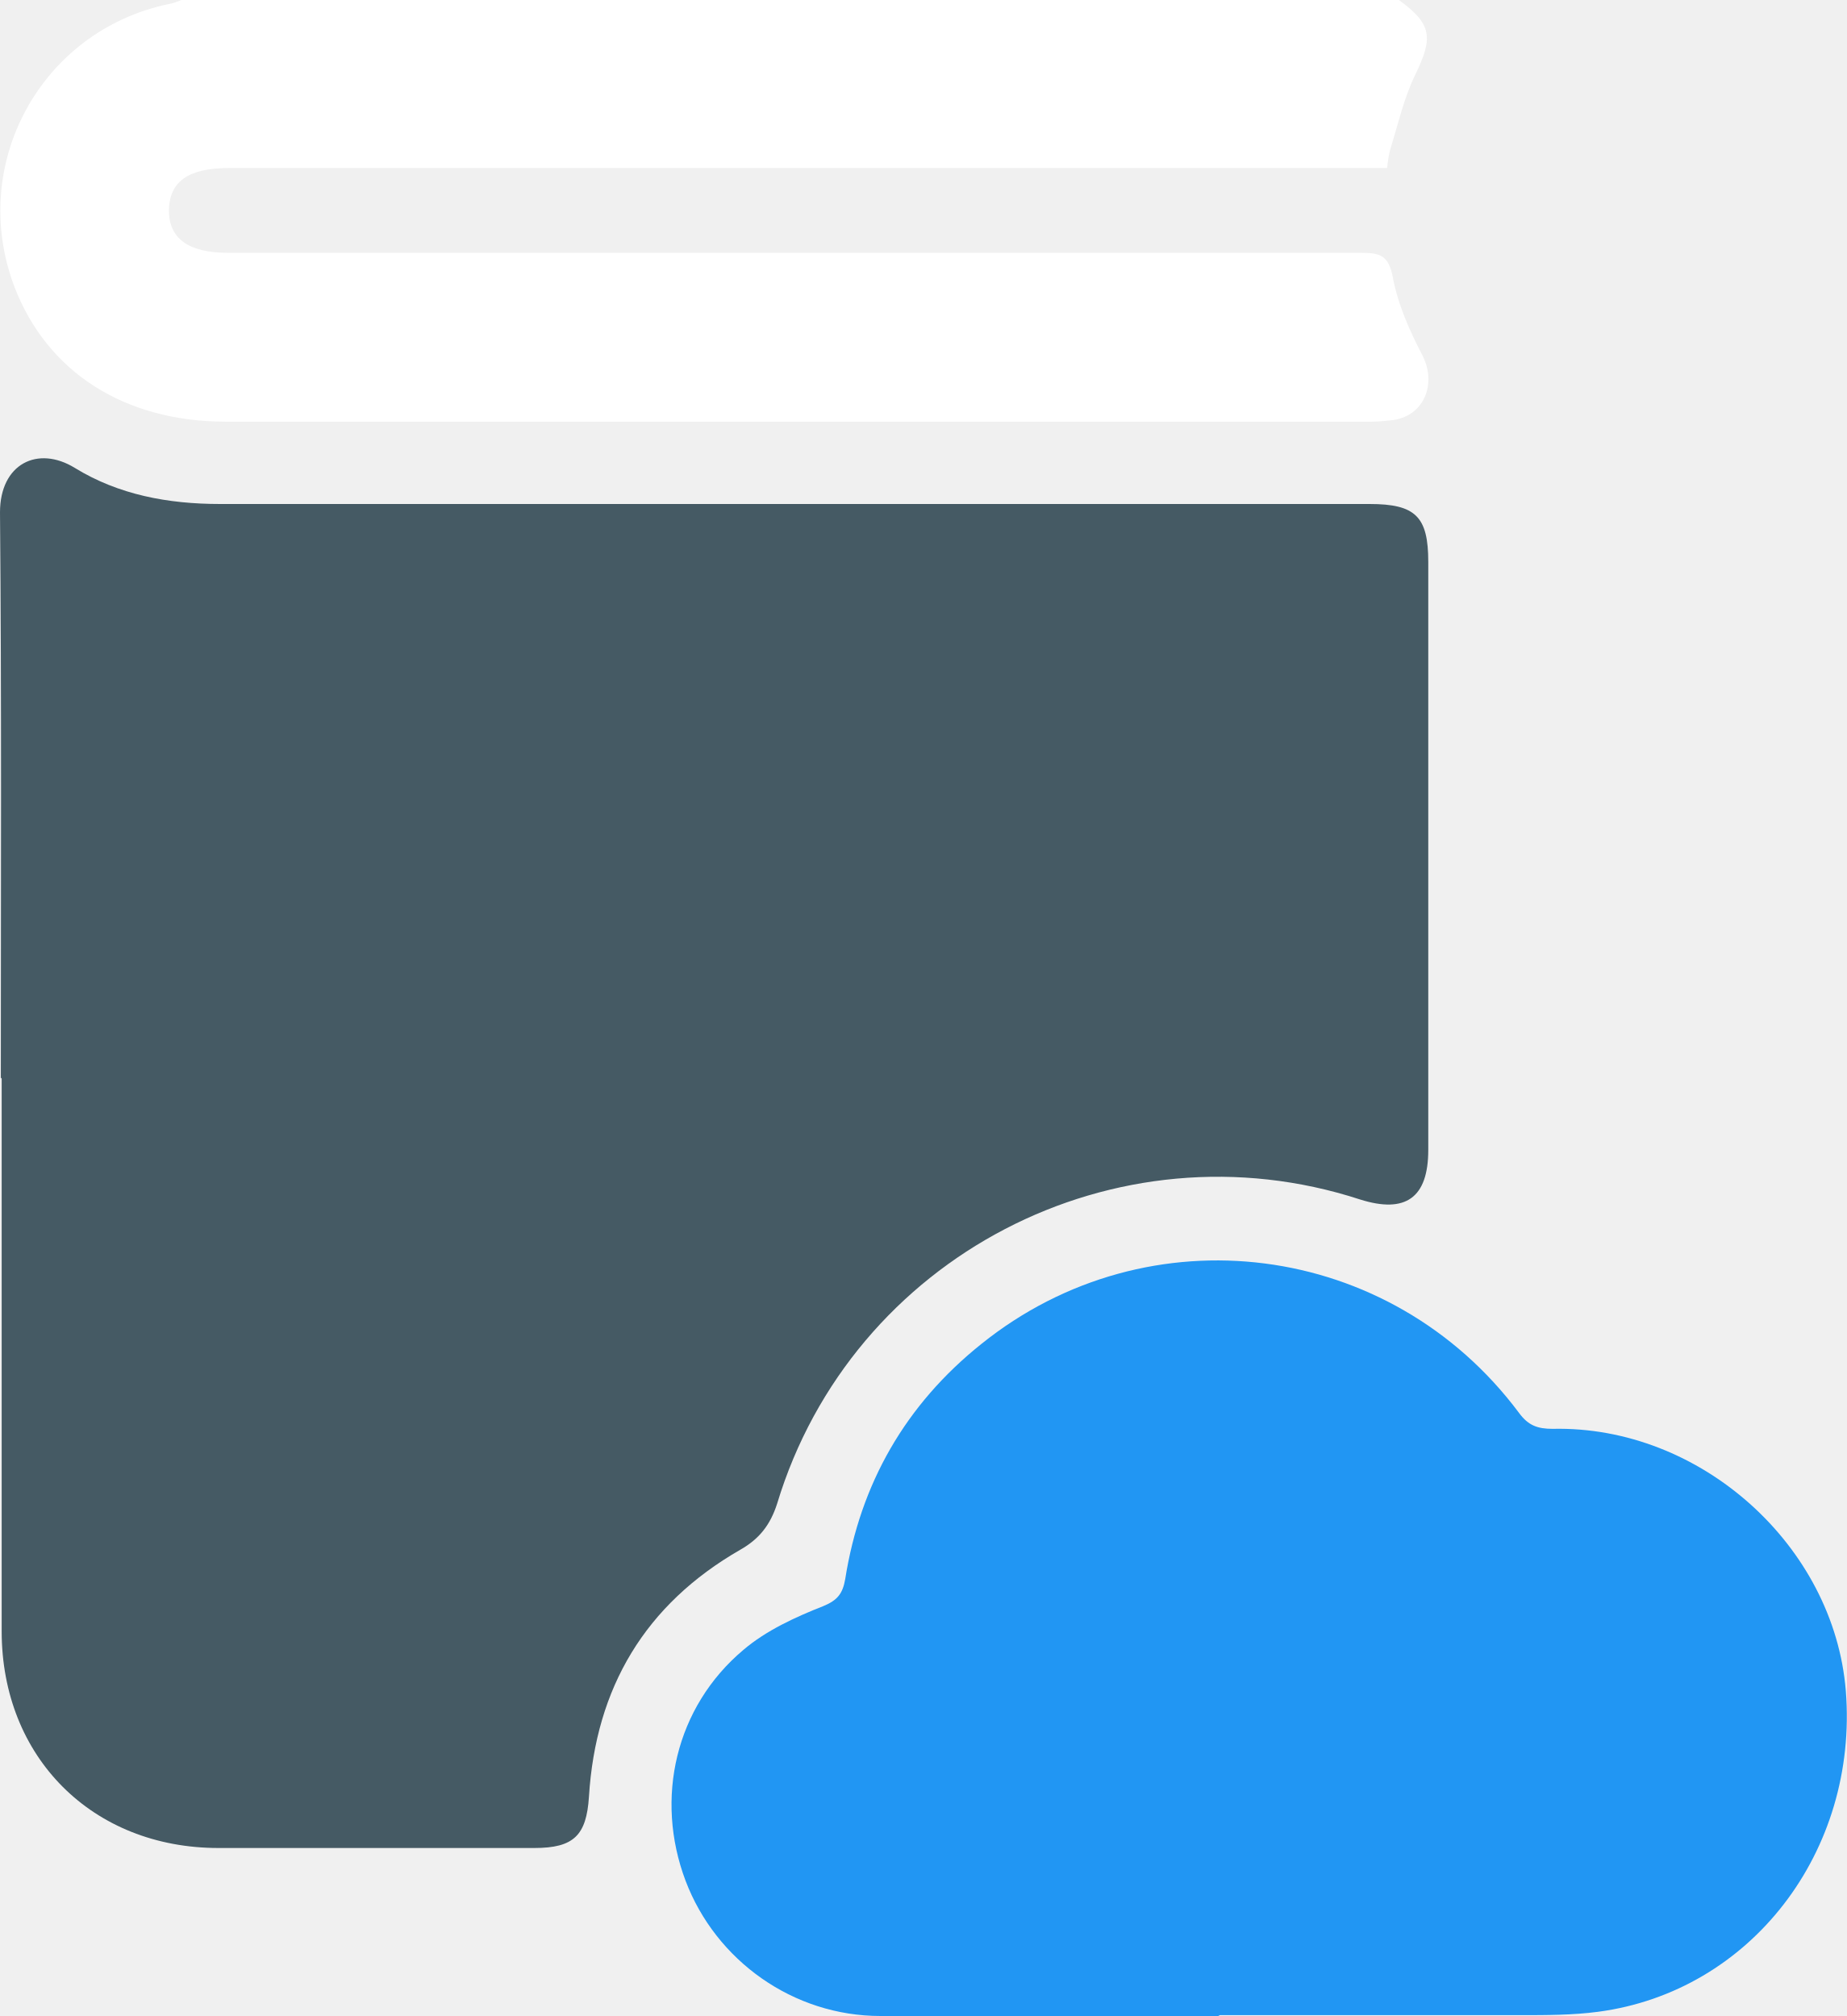
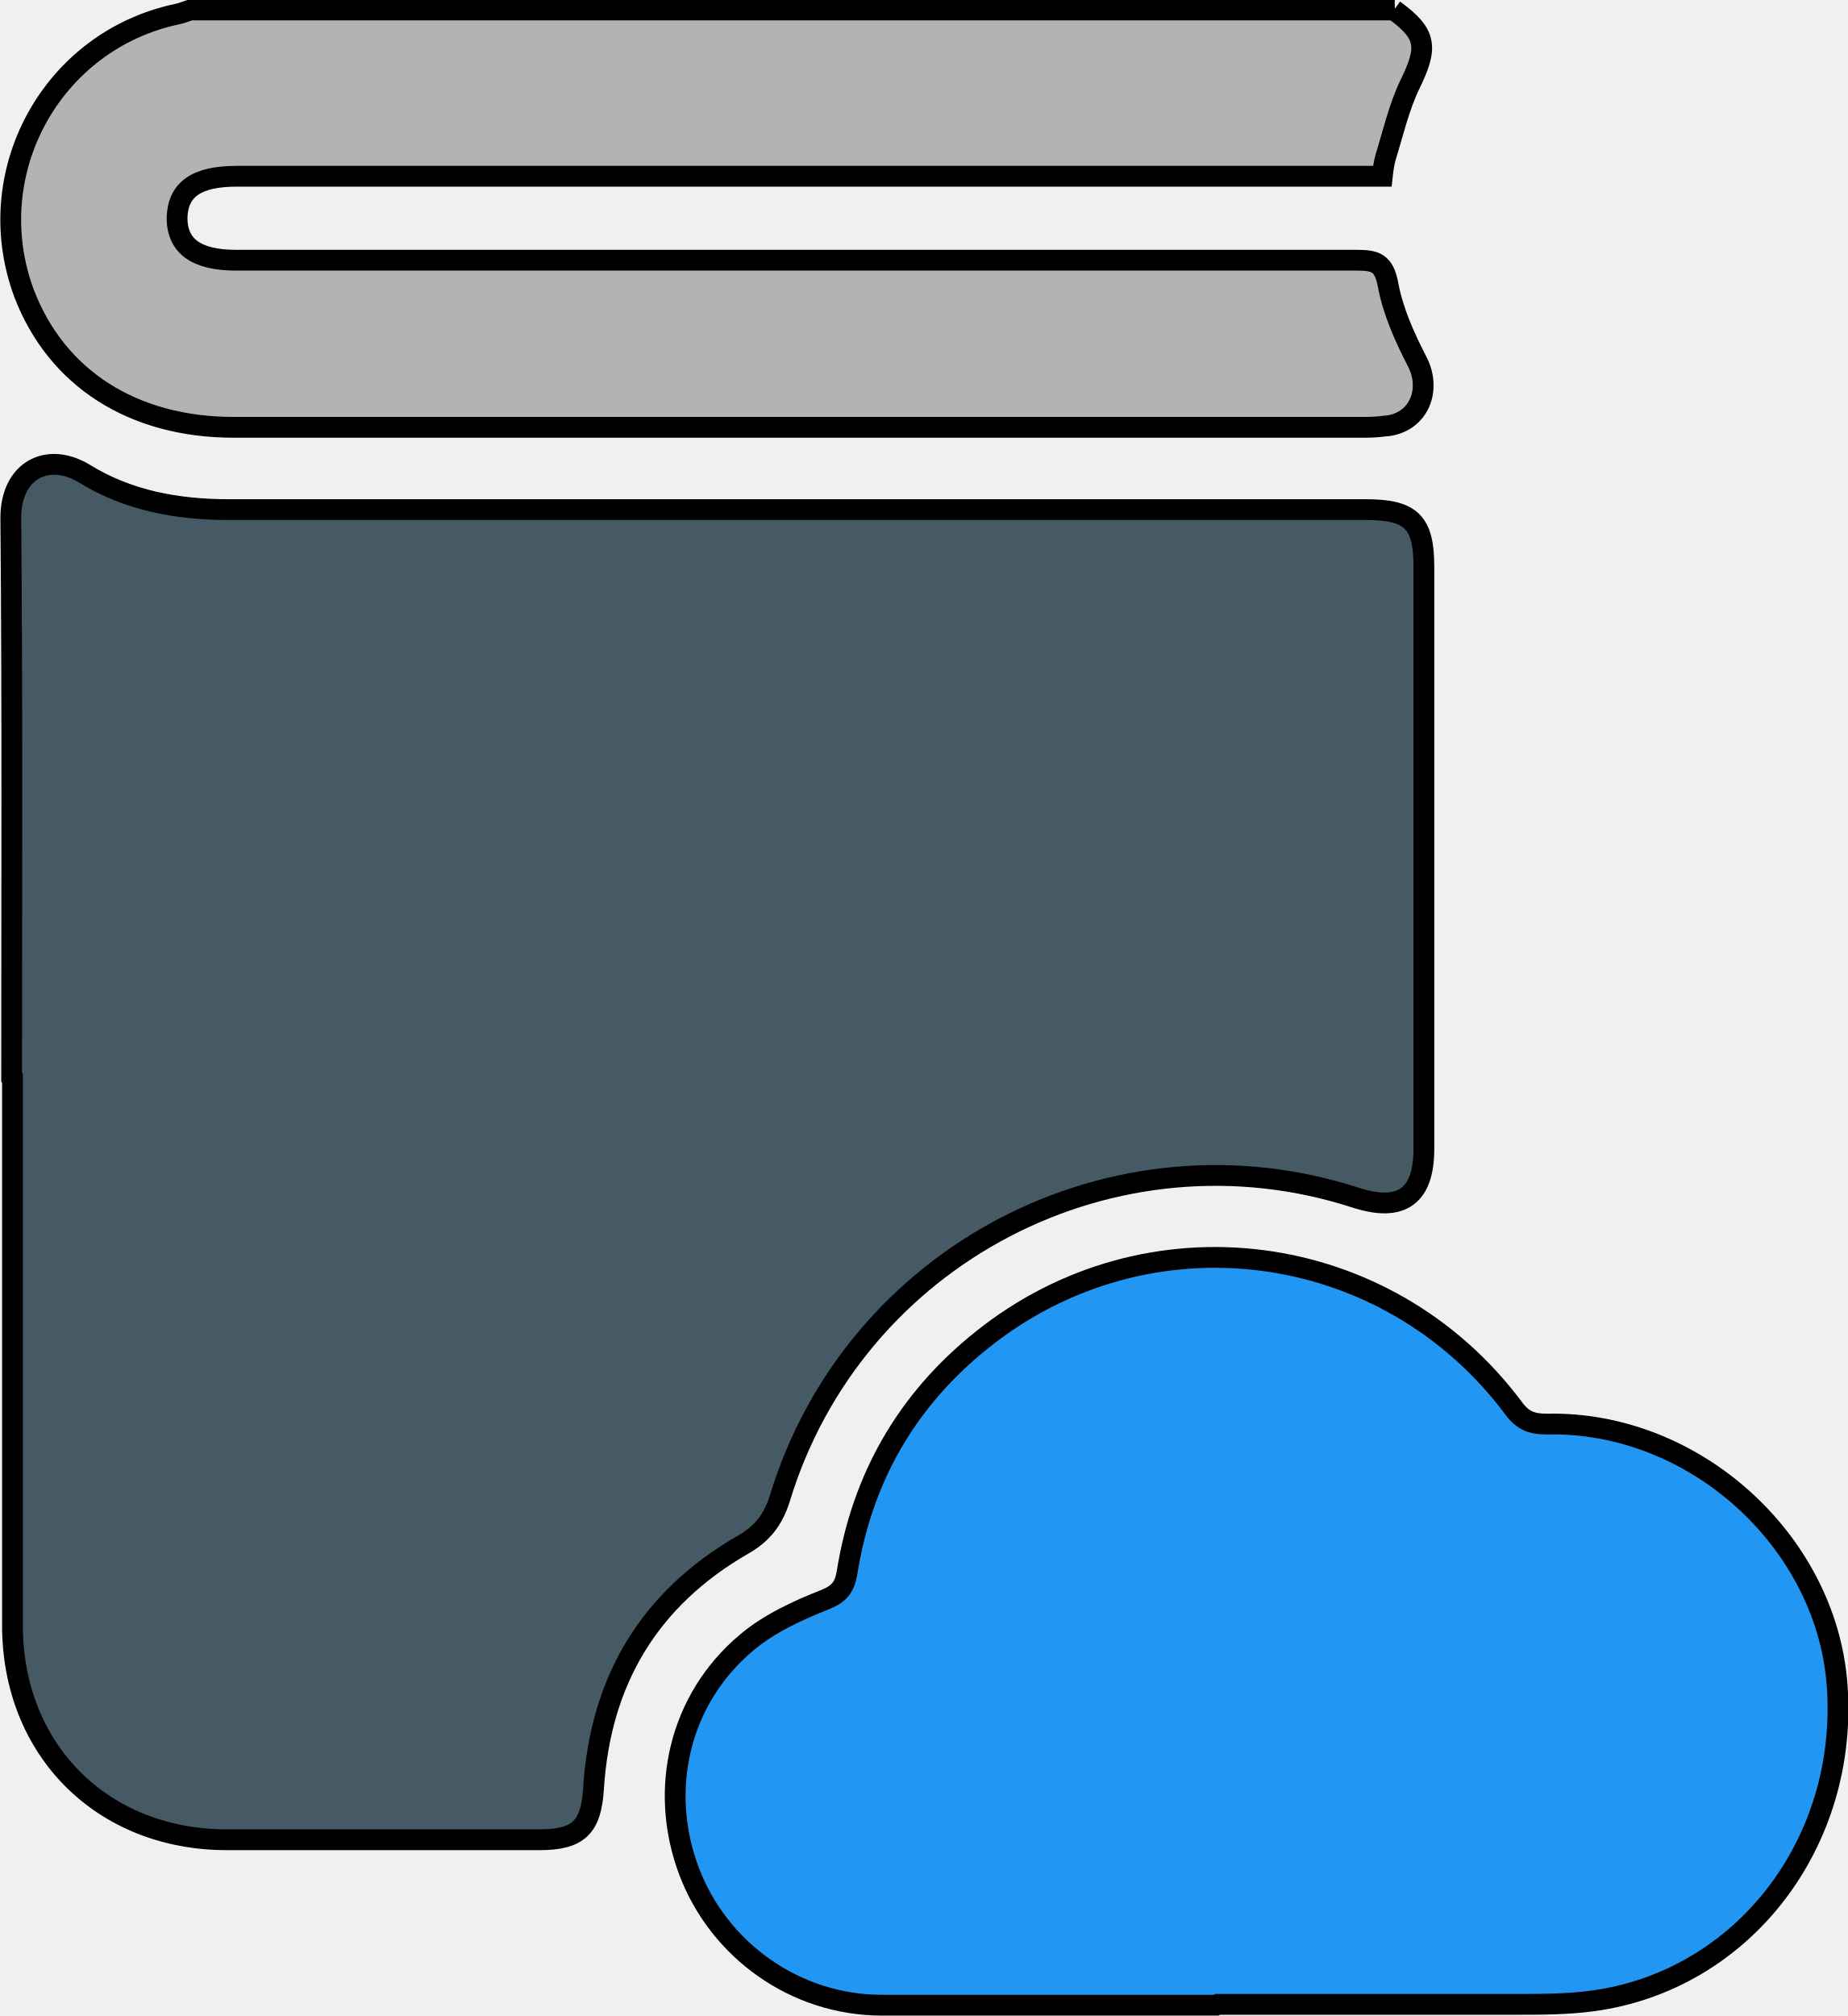
- <svg xmlns="http://www.w3.org/2000/svg" id="Layer_1" data-name="Layer 1" viewBox="0 0 21.98 24">
+ <svg xmlns="http://www.w3.org/2000/svg" id="Layer_1" data-name="Layer 1" viewBox="0 0 22.23 24.25">
  <defs>
    <style>
      .cls-1 {
-         fill: #455a64;
+         fill: #2196f3;
      }

      .cls-1, .cls-2, .cls-3 {
-         stroke-width: 0px;
+         stroke: #000;
+         stroke-miterlimit: 10;
+         stroke-width: .25px;
      }

      .cls-2 {
-         fill: #2196f3;
+         fill: #b3b3b3;
      }

      .cls-3 {
-         fill: #fff;
+         fill: #455a64;
      }
    </style>
  </defs>
-   <path class="cls-3" d="M16.65,0c.4.29.41.45.19.9-.13.27-.2.58-.29.87-.02.07-.03.14-.04.23h-.3c-4.49,0-8.99,0-13.48,0-.49,0-.71.16-.72.5,0,.34.23.51.71.51,4.49,0,8.99,0,13.48,0,.23,0,.33.03.38.3.06.32.2.63.35.92.17.33.03.71-.34.77-.09.01-.18.02-.27.02-4.54,0-9.09,0-13.63,0-1.21,0-2.13-.59-2.52-1.61C-.38,1.95.49.37,2,.05,2.06.04,2.11.02,2.16,0c4.83,0,9.66,0,14.49,0Z" />
-   <path class="cls-1" d="M.01,12.83c0-2.24.01-4.49-.01-6.73,0-.58.45-.8.89-.53.52.32,1.11.43,1.73.43,4.56,0,9.12,0,13.68,0,.55,0,.7.15.7.69,0,2.33,0,4.67,0,7,0,.57-.27.76-.81.59-2.91-.95-6.05.68-6.94,3.62-.08.25-.21.42-.44.55-1.13.65-1.72,1.64-1.8,2.94-.03.46-.18.61-.65.61-1.25,0-2.5,0-3.76,0-1.5,0-2.58-1.08-2.58-2.58,0-2.19,0-4.39,0-6.58Z" />
-   <path class="cls-2" d="M14.5,24c-1.34,0-2.68,0-4.02,0-1.04,0-1.96-.66-2.32-1.61-.37-.98-.12-2.07.69-2.75.27-.23.62-.39.95-.52.17-.07.23-.15.26-.32.18-1.14.72-2.08,1.62-2.8,1.99-1.6,4.87-1.23,6.4.82.11.15.22.19.4.19,1.76-.04,3.35,1.39,3.49,3.12.15,1.91-1.13,3.58-2.95,3.82-.3.04-.62.04-.92.04-1.19,0-2.39,0-3.58,0Z" />
+   <path class="cls-2" d="M16.77.12c.4.29.41.45.19.9-.13.27-.2.58-.29.87-.02.07-.03.14-.04.23h-.3c-4.49,0-8.99,0-13.48,0-.49,0-.71.16-.72.5,0,.34.23.51.71.51,4.49,0,8.99,0,13.48,0,.23,0,.33.03.38.3.06.32.2.63.35.92.17.33.03.71-.34.77-.09.01-.18.02-.27.02-4.54,0-9.09,0-13.63,0-1.21,0-2.13-.59-2.52-1.61C-.25,2.08.62.49,2.13.17c.05-.01.1-.03.16-.05,4.83,0,9.66,0,14.49,0Z" />
+   <path class="cls-3" d="M.14,12.96c0-2.24.01-4.49-.01-6.73,0-.58.45-.8.89-.53.52.32,1.11.43,1.73.43,4.56,0,9.12,0,13.68,0,.55,0,.7.15.7.69,0,2.33,0,4.67,0,7,0,.57-.27.76-.81.59-2.91-.95-6.05.68-6.94,3.62-.08.25-.21.42-.44.55-1.13.65-1.72,1.64-1.8,2.94-.03.46-.18.61-.65.61-1.25,0-2.5,0-3.76,0-1.5,0-2.58-1.08-2.58-2.58,0-2.19,0-4.39,0-6.58Z" />
+   <path class="cls-1" d="M14.63,24.12c-1.34,0-2.68,0-4.02,0-1.04,0-1.96-.66-2.32-1.61-.37-.98-.12-2.07.69-2.75.27-.23.62-.39.95-.52.17-.07.23-.15.26-.32.18-1.14.72-2.08,1.62-2.8,1.99-1.6,4.87-1.23,6.4.82.11.15.22.19.4.19,1.76-.04,3.35,1.39,3.49,3.12.15,1.91-1.13,3.58-2.95,3.82-.3.04-.62.04-.92.04-1.19,0-2.39,0-3.58,0Z" />
</svg>
